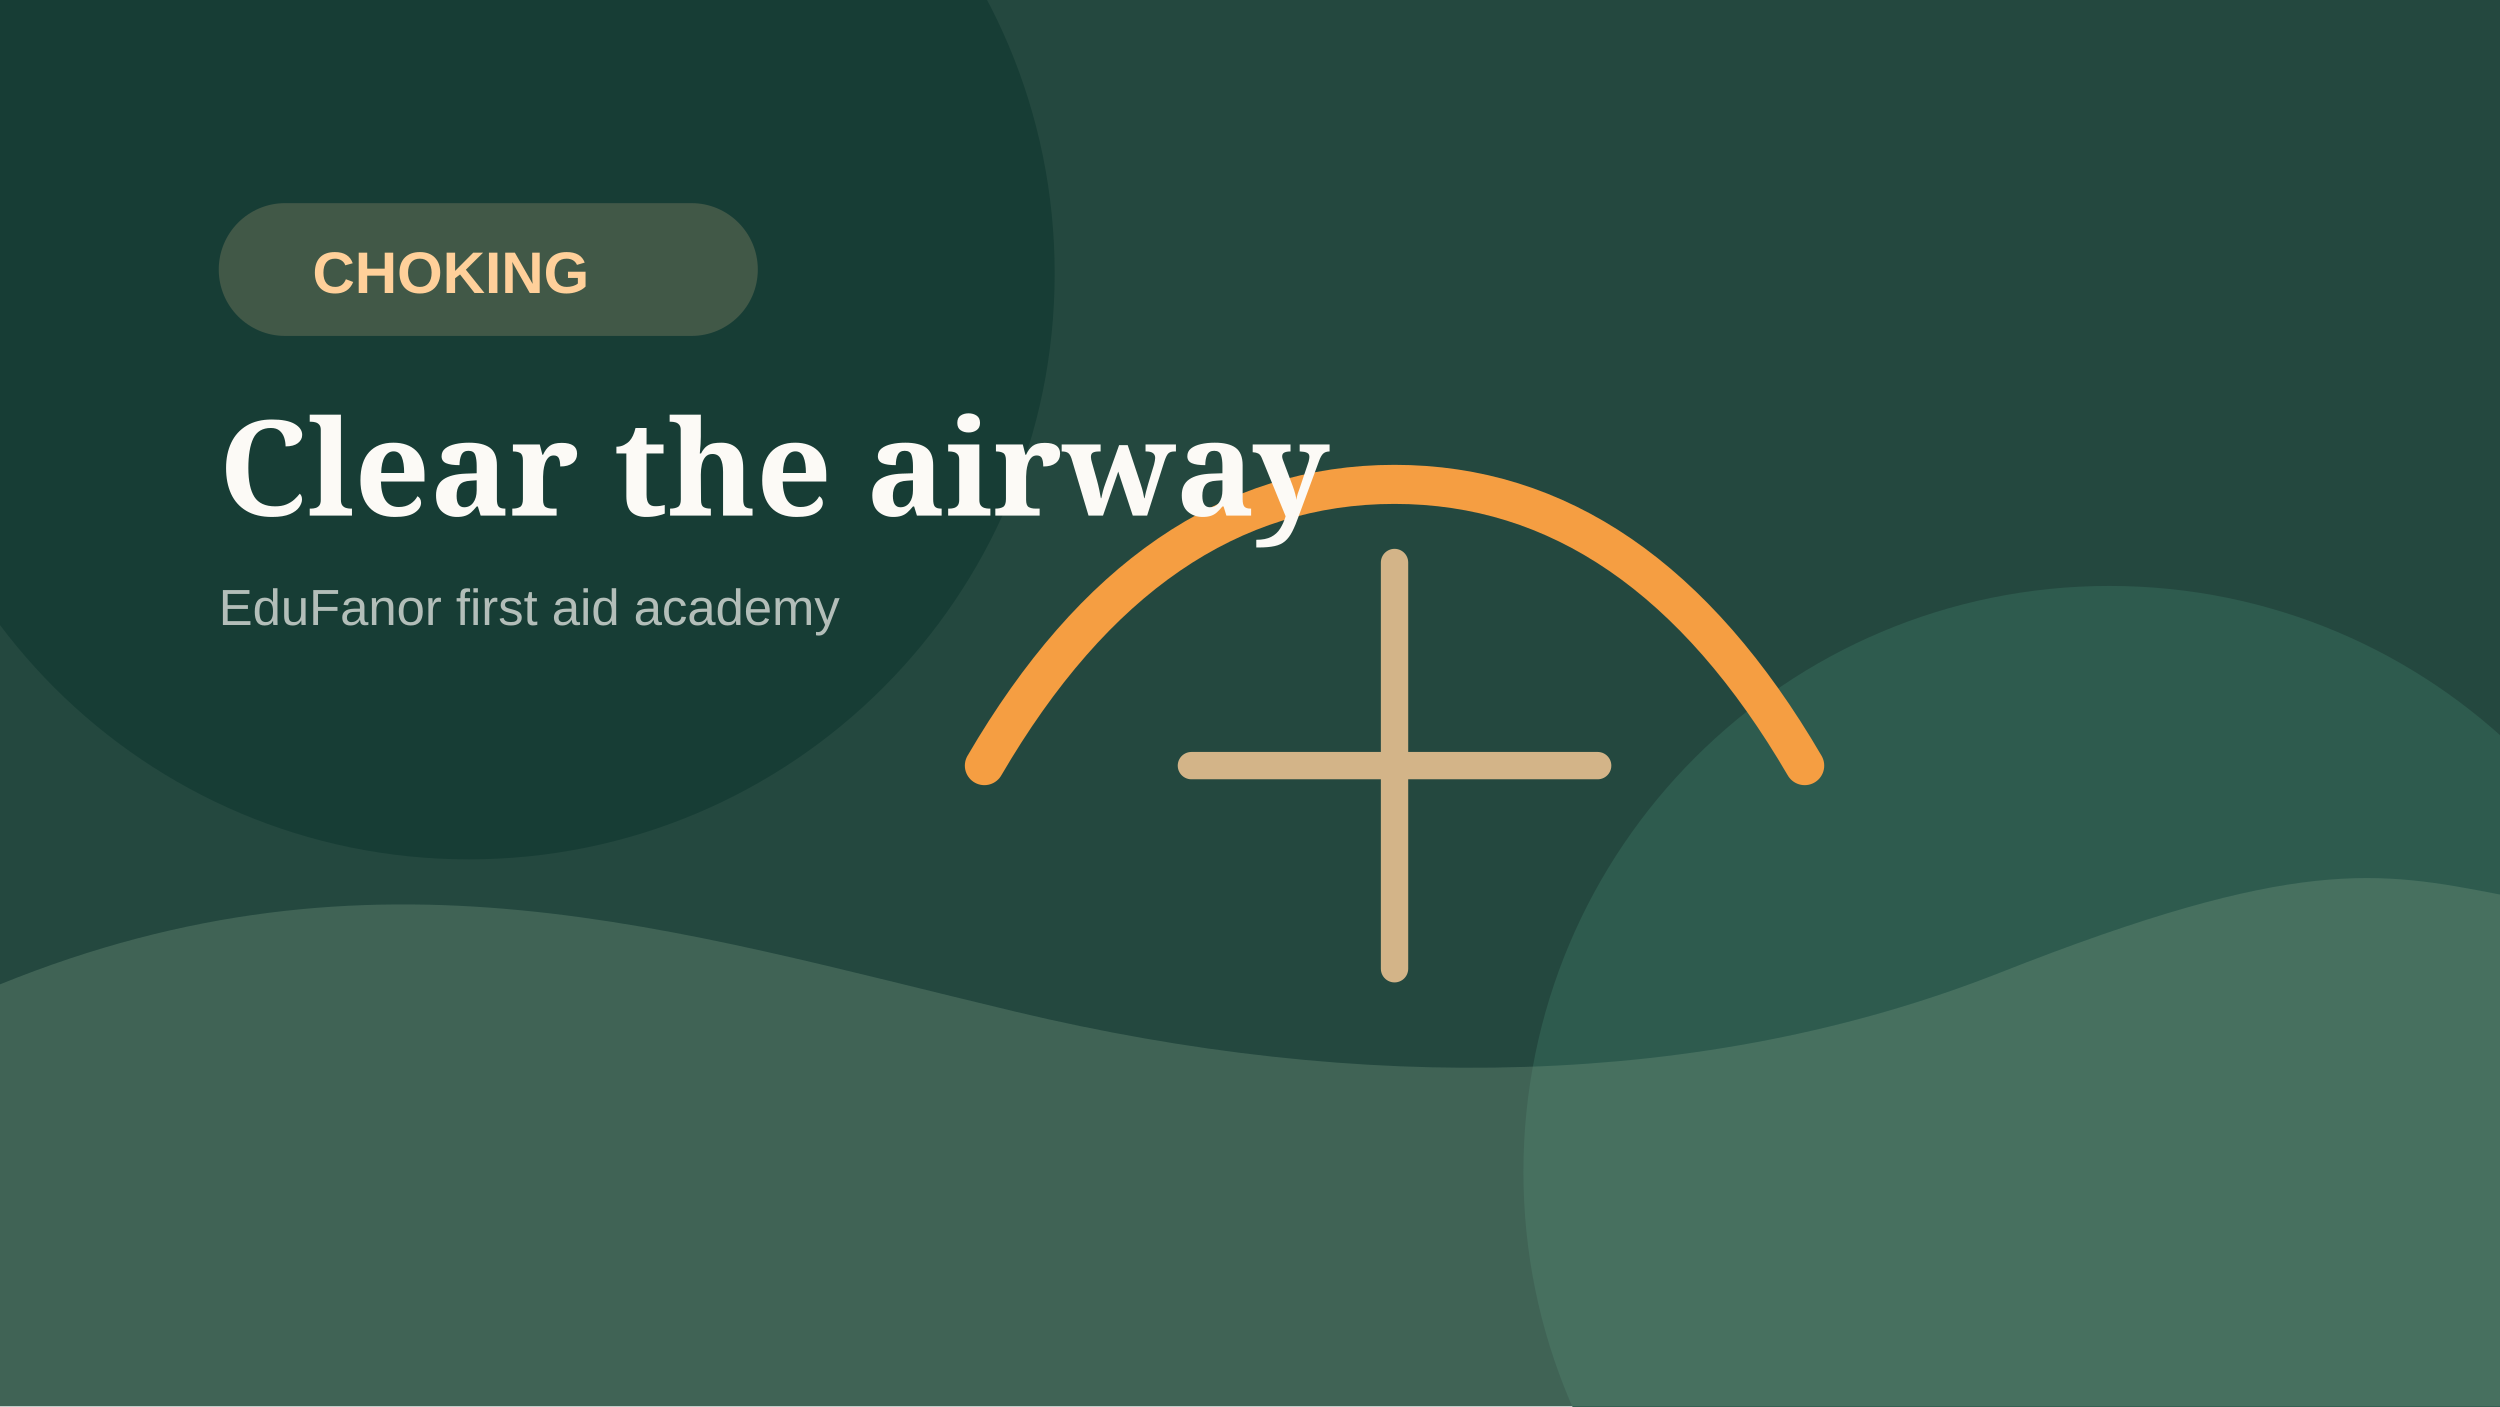
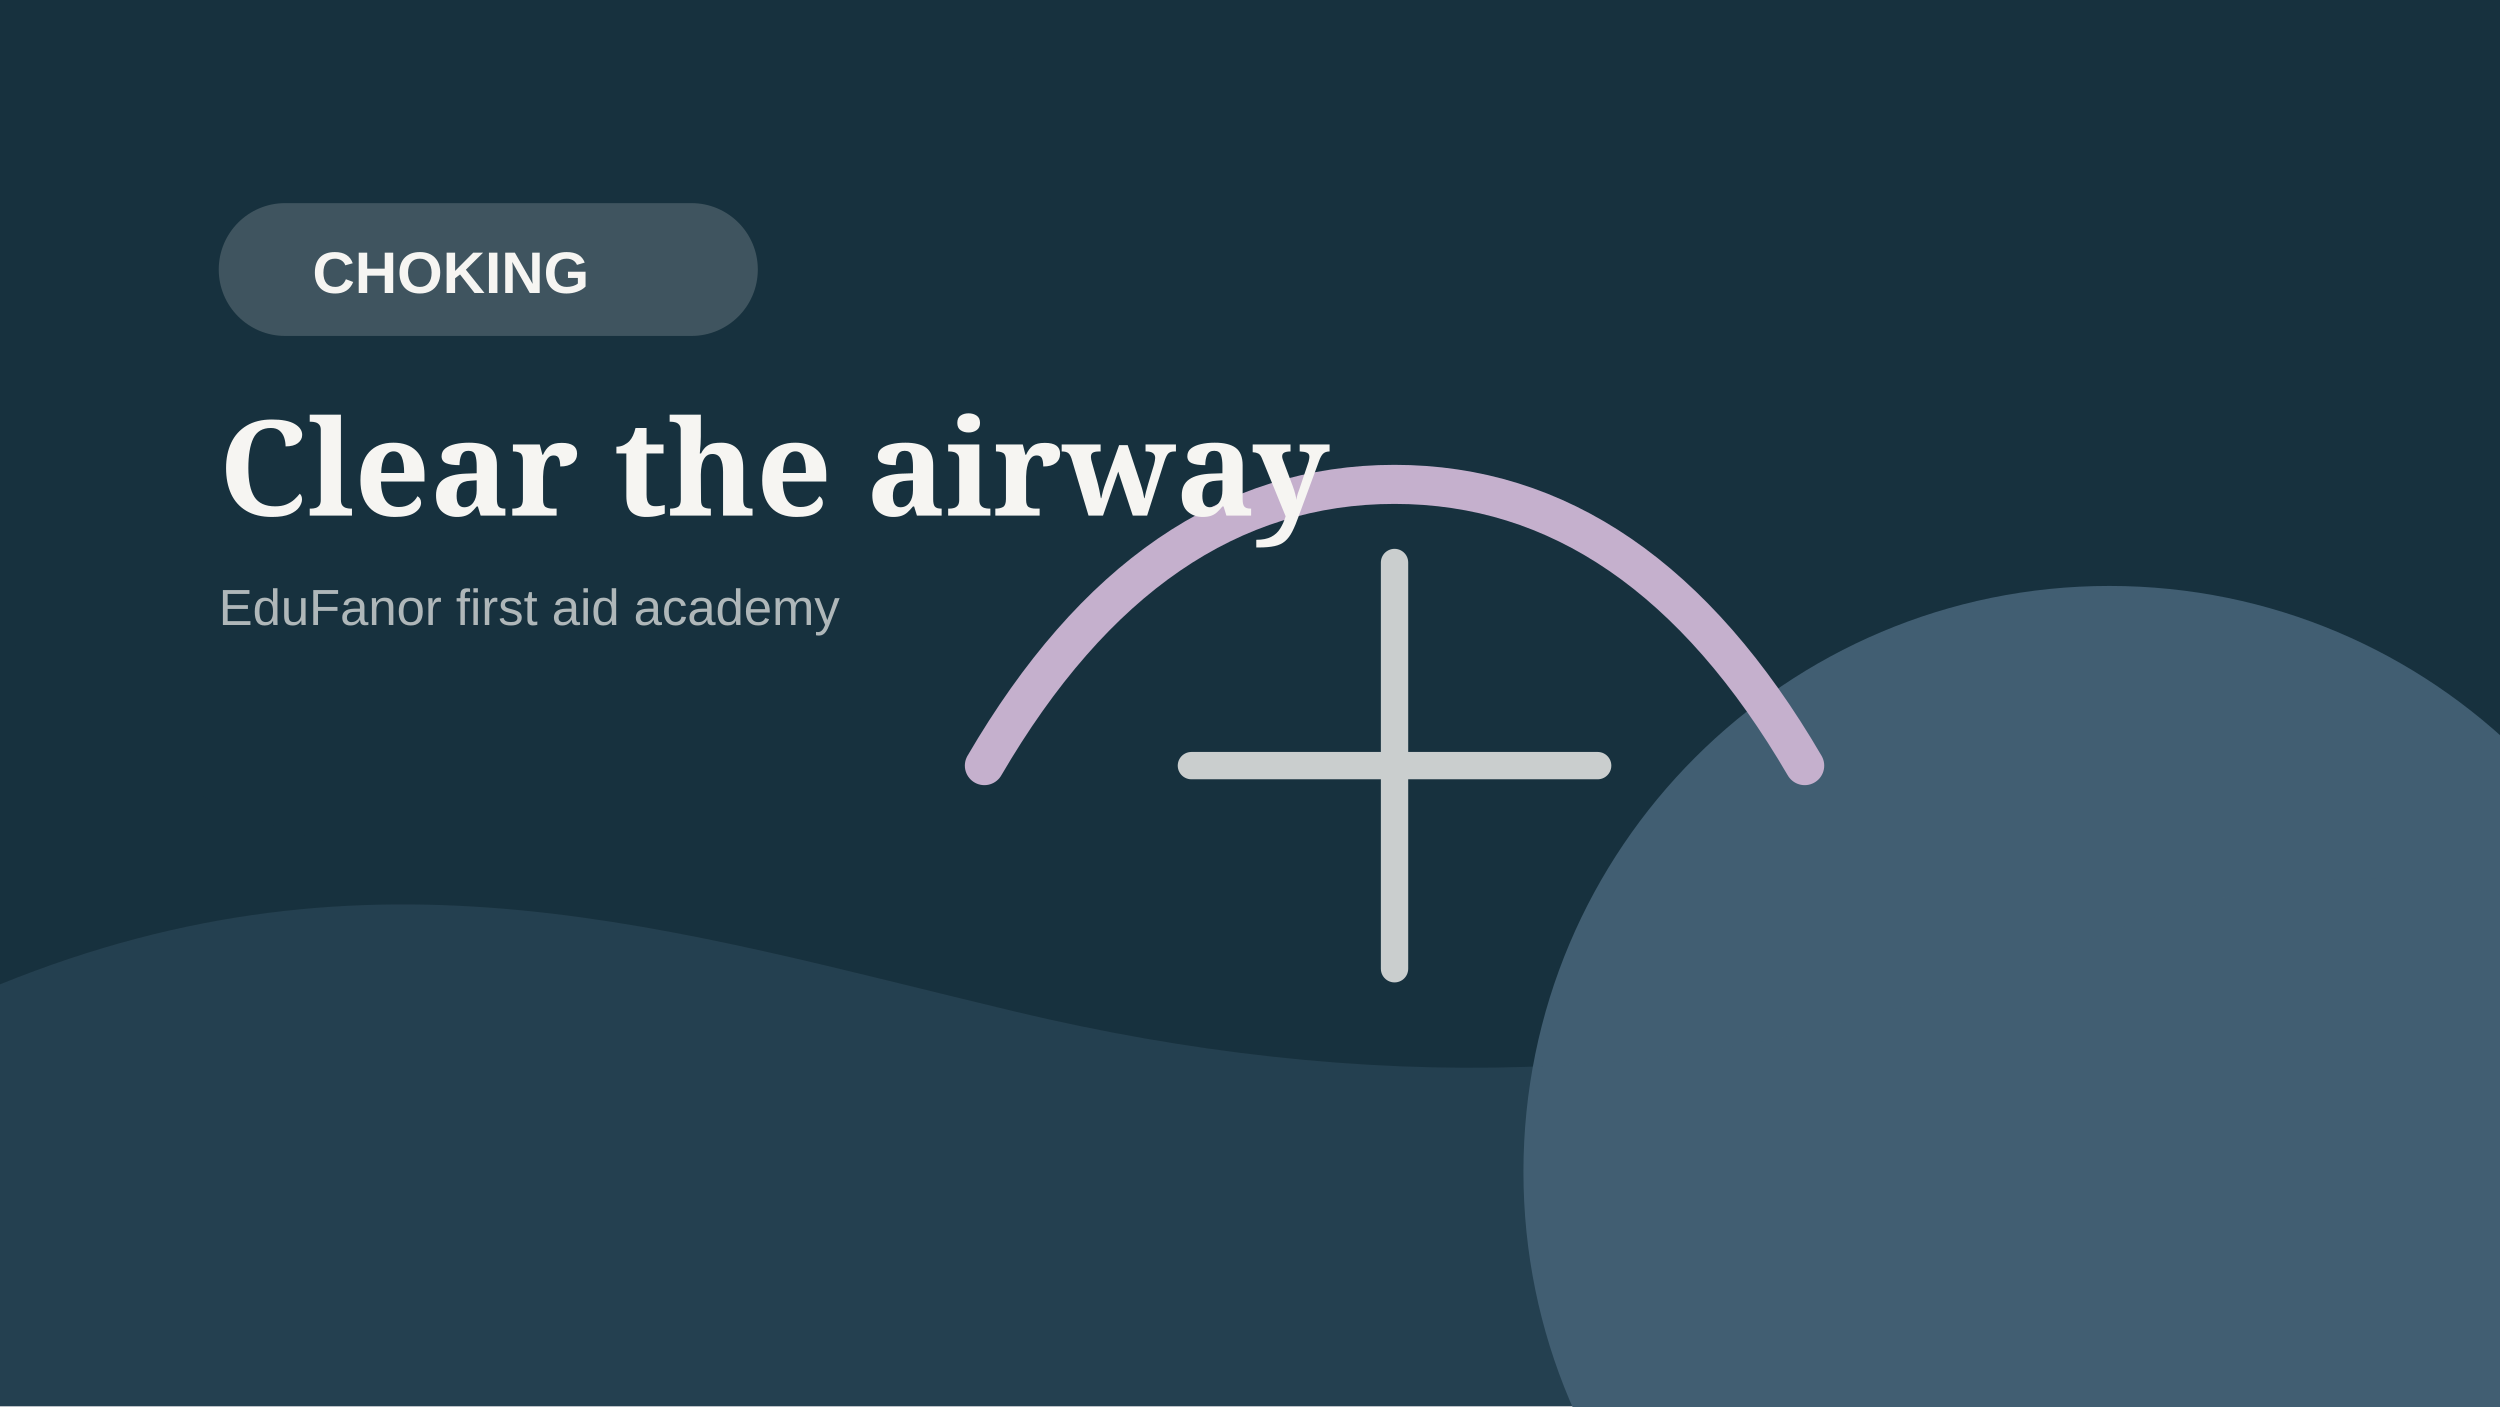
<svg xmlns="http://www.w3.org/2000/svg" viewBox="0 0 640 360" role="img" aria-label="Choking response course artwork">
-   <rect width="640" height="360" fill="#24483F" />
-   <circle cx="120" cy="70" r="150" fill="#173D35" />
-   <circle cx="540" cy="300" r="150" fill="#2E5B4E" />
-   <path d="M0 252c96-39 172-14 260 7s176 20 252-10 97-26 128-20v131H0Z" fill="#789B83" opacity=".33" />
-   <path d="M252 196c28-48 63-72 105-72s77 24 105 72" fill="none" stroke="#F59E42" stroke-width="10" stroke-linecap="round" />
-   <path d="M305 196h104M357 144v104" stroke="#FFD09A" stroke-width="7" stroke-linecap="round" opacity=".8" />
-   <rect x="56" y="52" width="138" height="34" rx="17" fill="#FFD09A" opacity=".18" />
-   <text x="80" y="75" fill="#FFD09A" font-family="Arial, sans-serif" font-size="15" font-weight="700">CHOKING</text>
-   <text x="56" y="132" fill="#FCFAF6" font-family="Georgia, serif" font-size="34" font-weight="700">Clear the airway</text>
-   <text x="56" y="160" fill="#FCFAF6" opacity=".68" font-family="Arial, sans-serif" font-size="13">EduFanor first aid academy</text>
+   <rect width="640" height="360" fill="#17313E" />
+   <circle cx="120" cy="70" r="150" fill="#17313E" />
+   <circle cx="540" cy="300" r="150" fill="#415E72" />
+   <path d="M0 252c96-39 172-14 260 7s176 20 252-10 97-26 128-20v131H0Z" fill="#415E72" opacity=".33" />
+   <path d="M252 196c28-48 63-72 105-72s77 24 105 72" fill="none" stroke="#C5B0CD" stroke-width="10" stroke-linecap="round" />
+   <path d="M305 196h104M357 144v104" stroke="#F6F5F2" stroke-width="7" stroke-linecap="round" opacity=".8" />
+   <rect x="56" y="52" width="138" height="34" rx="17" fill="#F6F5F2" opacity=".18" />
+   <text x="80" y="75" fill="#F6F5F2" font-family="Arial, sans-serif" font-size="15" font-weight="700">CHOKING</text>
+   <text x="56" y="132" fill="#F6F5F2" font-family="Georgia, serif" font-size="34" font-weight="700">Clear the airway</text>
+   <text x="56" y="160" fill="#F6F5F2" opacity=".68" font-family="Arial, sans-serif" font-size="13">EduFanor first aid academy</text>
</svg>
